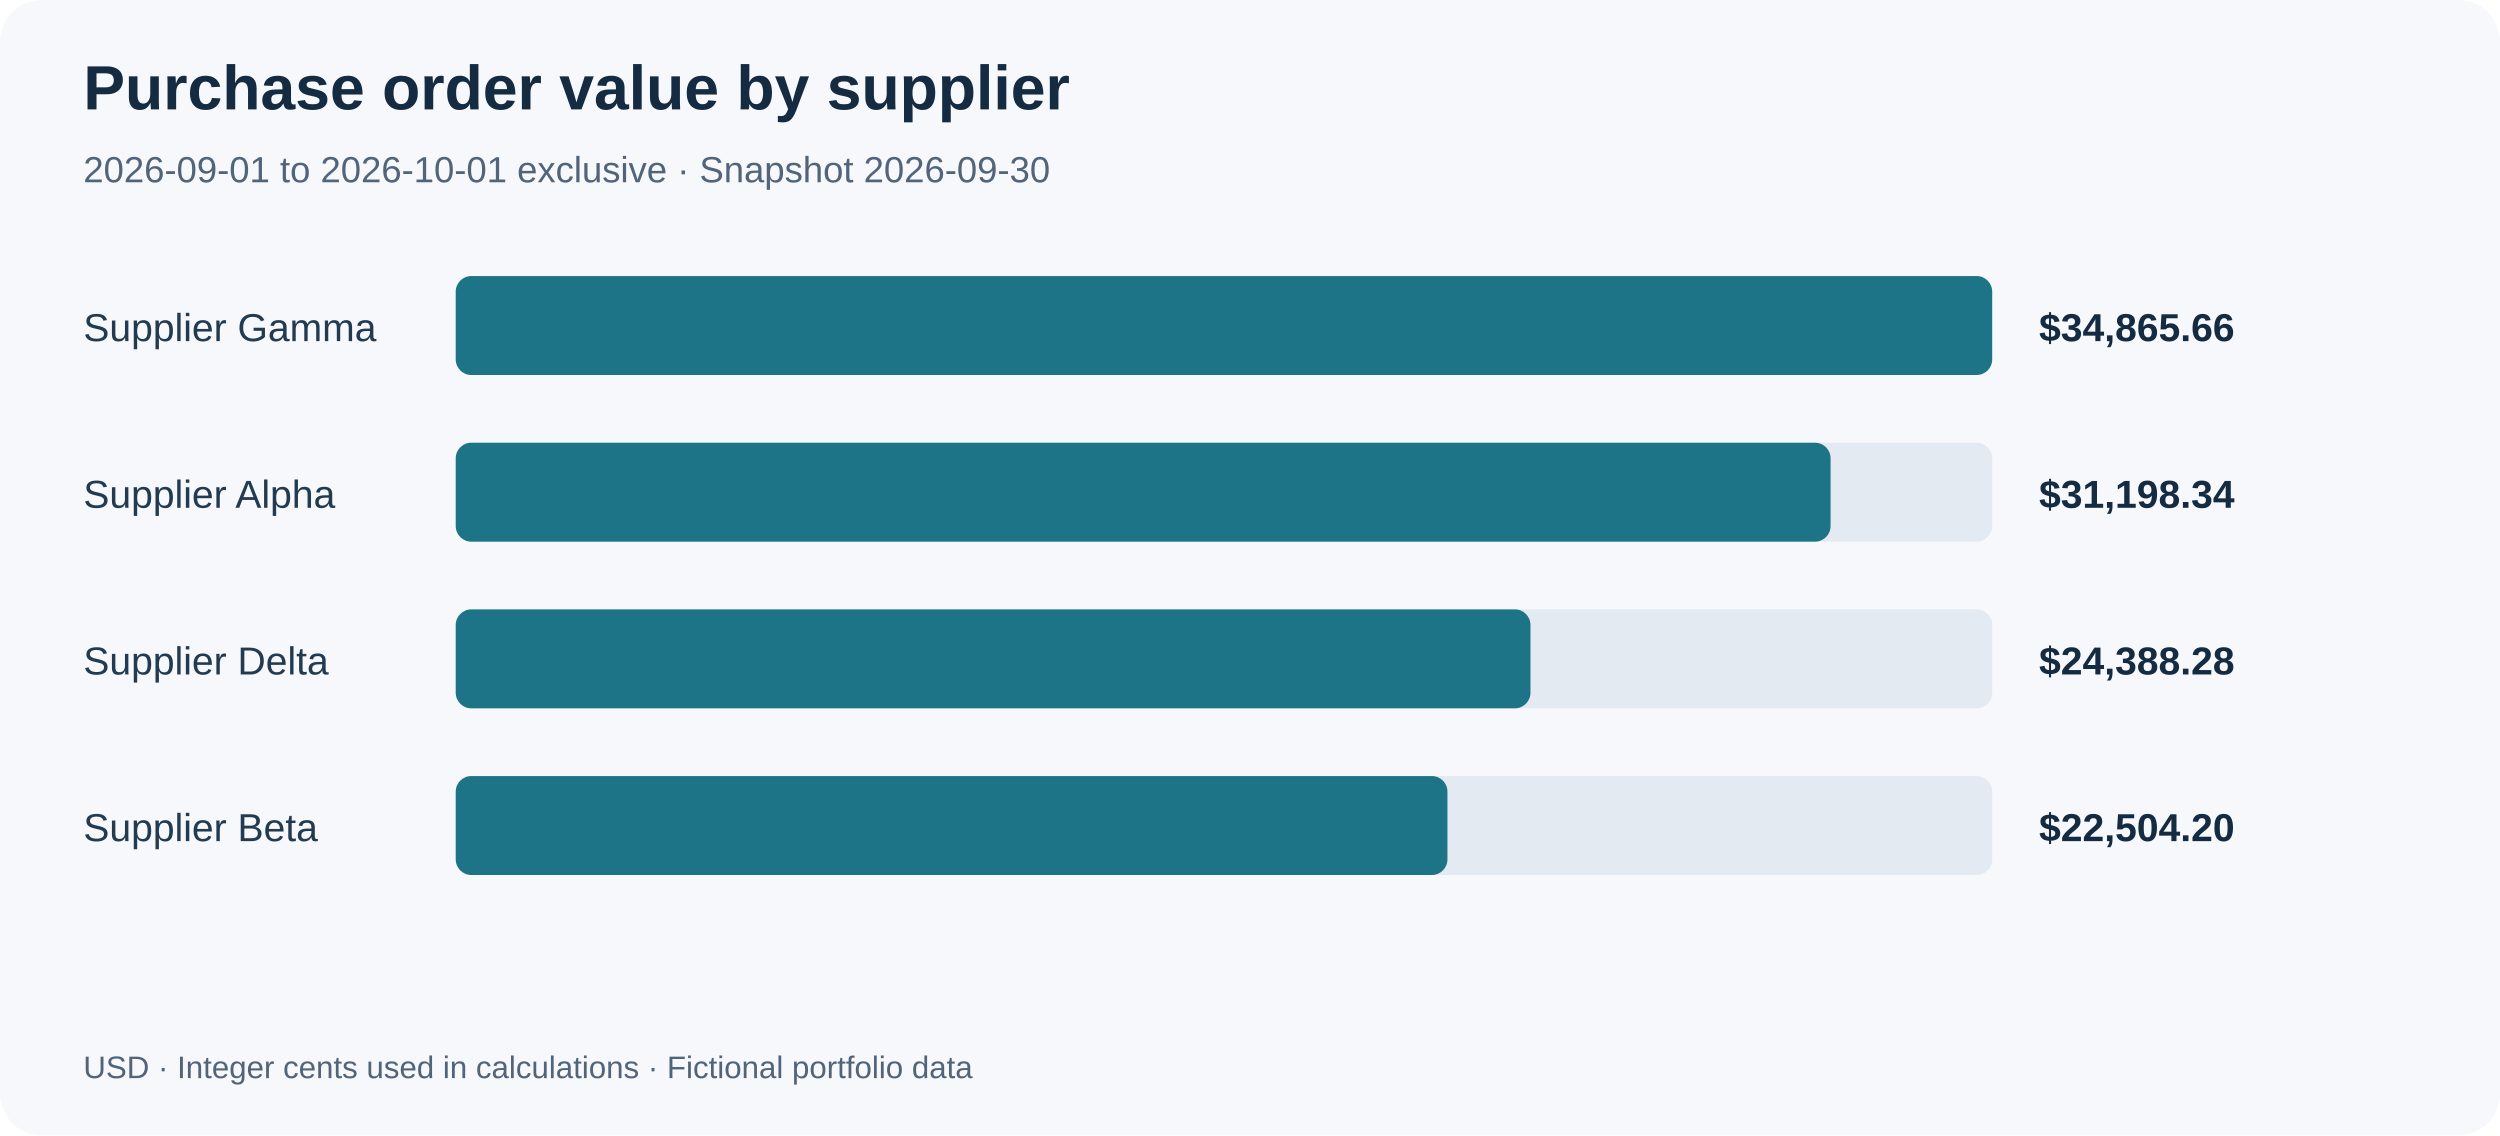
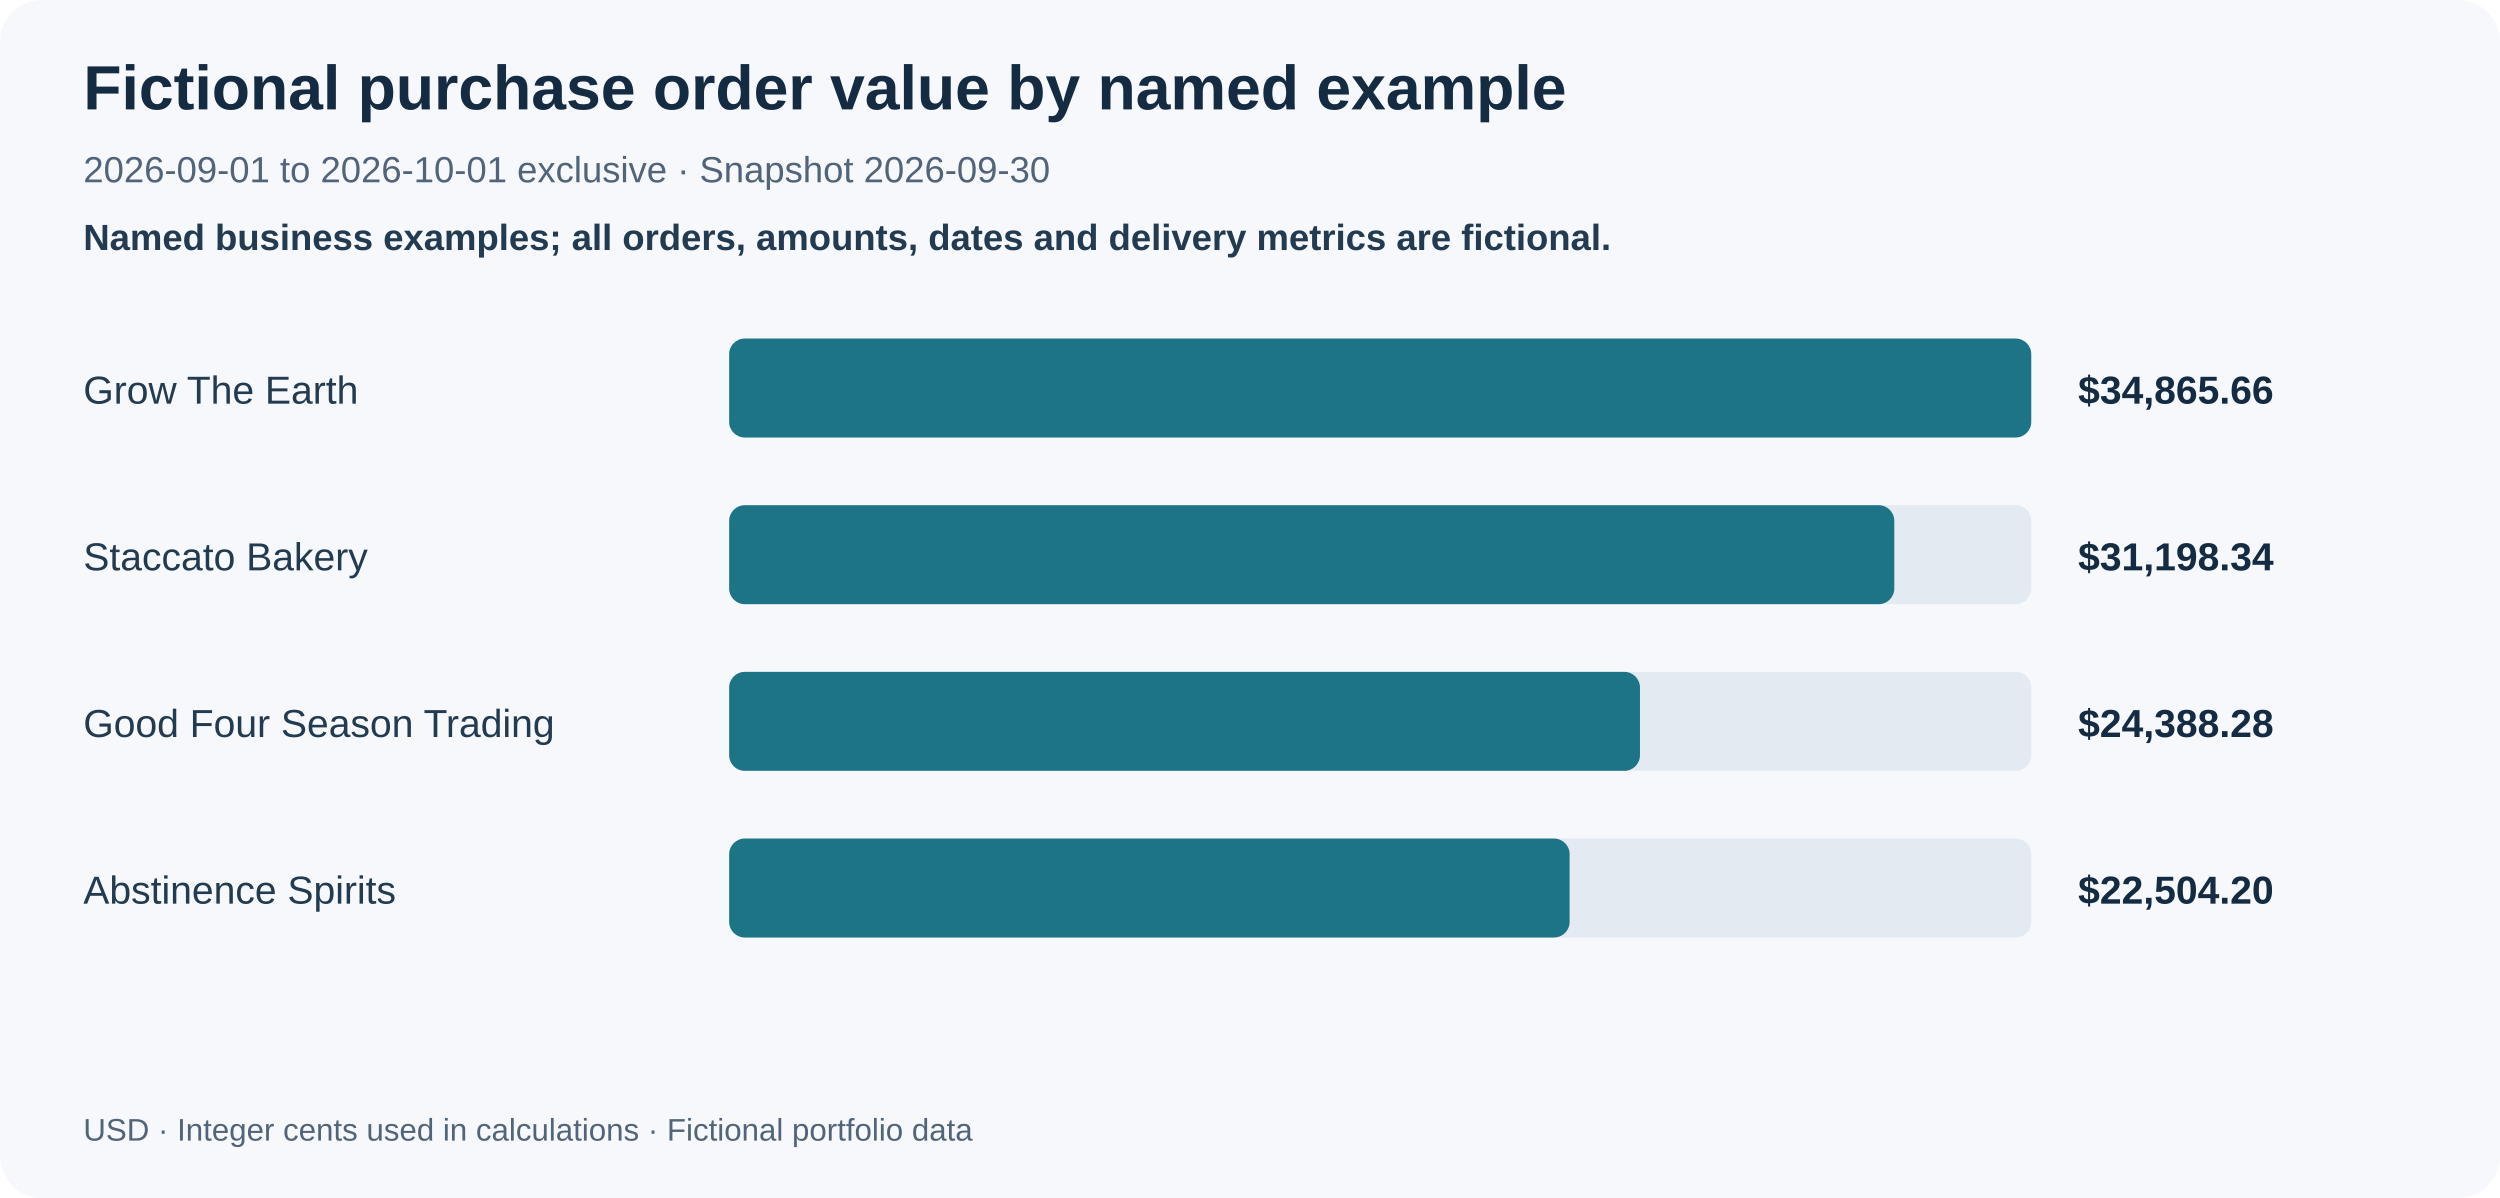
- <svg xmlns="http://www.w3.org/2000/svg" width="960" height="436" viewBox="0 0 960 436" role="img" aria-labelledby="title desc">
+ <svg xmlns="http://www.w3.org/2000/svg" width="960" height="460" viewBox="0 0 960 460" role="img" aria-labelledby="title desc">
  <rect width="100%" height="100%" rx="16" fill="#f6f8fb" />
-   <text x="32" y="42" fill="#142b42" font-family="Arial, sans-serif" font-size="24" font-weight="700">Purchase order value by supplier</text>
+   <text x="32" y="42" fill="#142b42" font-family="Arial, sans-serif" font-size="24" font-weight="700">Fictional purchase order value by named example</text>
  <text x="32" y="70" fill="#526479" font-family="Arial, sans-serif" font-size="14">2026-09-01 to 2026-10-01 exclusive · Snapshot 2026-09-30</text>
-   <text x="32" y="131" fill="#233b51" font-family="Arial, sans-serif" font-size="15">Supplier Gamma</text>
-   <rect x="175" y="106" width="590" height="38" rx="6" fill="#e3eaf1" />
-   <rect x="175" y="106" width="590.0" height="38" rx="6" fill="#1d7487" />
-   <text x="783" y="131" fill="#142b42" font-family="Arial, sans-serif" font-size="15" font-weight="700">$34,865.66</text>
-   <text x="32" y="195" fill="#233b51" font-family="Arial, sans-serif" font-size="15">Supplier Alpha</text>
-   <rect x="175" y="170" width="590" height="38" rx="6" fill="#e3eaf1" />
-   <rect x="175" y="170" width="527.94" height="38" rx="6" fill="#1d7487" />
-   <text x="783" y="195" fill="#142b42" font-family="Arial, sans-serif" font-size="15" font-weight="700">$31,198.34</text>
-   <text x="32" y="259" fill="#233b51" font-family="Arial, sans-serif" font-size="15">Supplier Delta</text>
-   <rect x="175" y="234" width="590" height="38" rx="6" fill="#e3eaf1" />
-   <rect x="175" y="234" width="412.7" height="38" rx="6" fill="#1d7487" />
-   <text x="783" y="259" fill="#142b42" font-family="Arial, sans-serif" font-size="15" font-weight="700">$24,388.28</text>
-   <text x="32" y="323" fill="#233b51" font-family="Arial, sans-serif" font-size="15">Supplier Beta</text>
-   <rect x="175" y="298" width="590" height="38" rx="6" fill="#e3eaf1" />
-   <rect x="175" y="298" width="380.82" height="38" rx="6" fill="#1d7487" />
-   <text x="783" y="323" fill="#142b42" font-family="Arial, sans-serif" font-size="15" font-weight="700">$22,504.20</text>
-   <text x="32" y="414" fill="#526479" font-family="Arial, sans-serif" font-size="12">USD · Integer cents used in calculations · Fictional portfolio data</text>
+   <text x="32" y="96" fill="#233b51" font-family="Arial, sans-serif" font-size="14" font-weight="700">Named business examples; all orders, amounts, dates and delivery metrics are fictional.</text>
+   <text x="32" y="155" fill="#233b51" font-family="Arial, sans-serif" font-size="15">Grow The Earth</text>
+   <rect x="280" y="130" width="500" height="38" rx="6" fill="#e3eaf1" />
+   <rect x="280" y="130" width="500.0" height="38" rx="6" fill="#1d7487" />
+   <text x="798" y="155" fill="#142b42" font-family="Arial, sans-serif" font-size="15" font-weight="700">$34,865.66</text>
+   <text x="32" y="219" fill="#233b51" font-family="Arial, sans-serif" font-size="15">Staccato Bakery</text>
+   <rect x="280" y="194" width="500" height="38" rx="6" fill="#e3eaf1" />
+   <rect x="280" y="194" width="447.41" height="38" rx="6" fill="#1d7487" />
+   <text x="798" y="219" fill="#142b42" font-family="Arial, sans-serif" font-size="15" font-weight="700">$31,198.34</text>
+   <text x="32" y="283" fill="#233b51" font-family="Arial, sans-serif" font-size="15">Good Four Season Trading</text>
+   <rect x="280" y="258" width="500" height="38" rx="6" fill="#e3eaf1" />
+   <rect x="280" y="258" width="349.75" height="38" rx="6" fill="#1d7487" />
+   <text x="798" y="283" fill="#142b42" font-family="Arial, sans-serif" font-size="15" font-weight="700">$24,388.28</text>
+   <text x="32" y="347" fill="#233b51" font-family="Arial, sans-serif" font-size="15">Abstinence Spirits</text>
+   <rect x="280" y="322" width="500" height="38" rx="6" fill="#e3eaf1" />
+   <rect x="280" y="322" width="322.73" height="38" rx="6" fill="#1d7487" />
+   <text x="798" y="347" fill="#142b42" font-family="Arial, sans-serif" font-size="15" font-weight="700">$22,504.20</text>
+   <text x="32" y="438" fill="#526479" font-family="Arial, sans-serif" font-size="12">USD · Integer cents used in calculations · Fictional portfolio data</text>
</svg>
